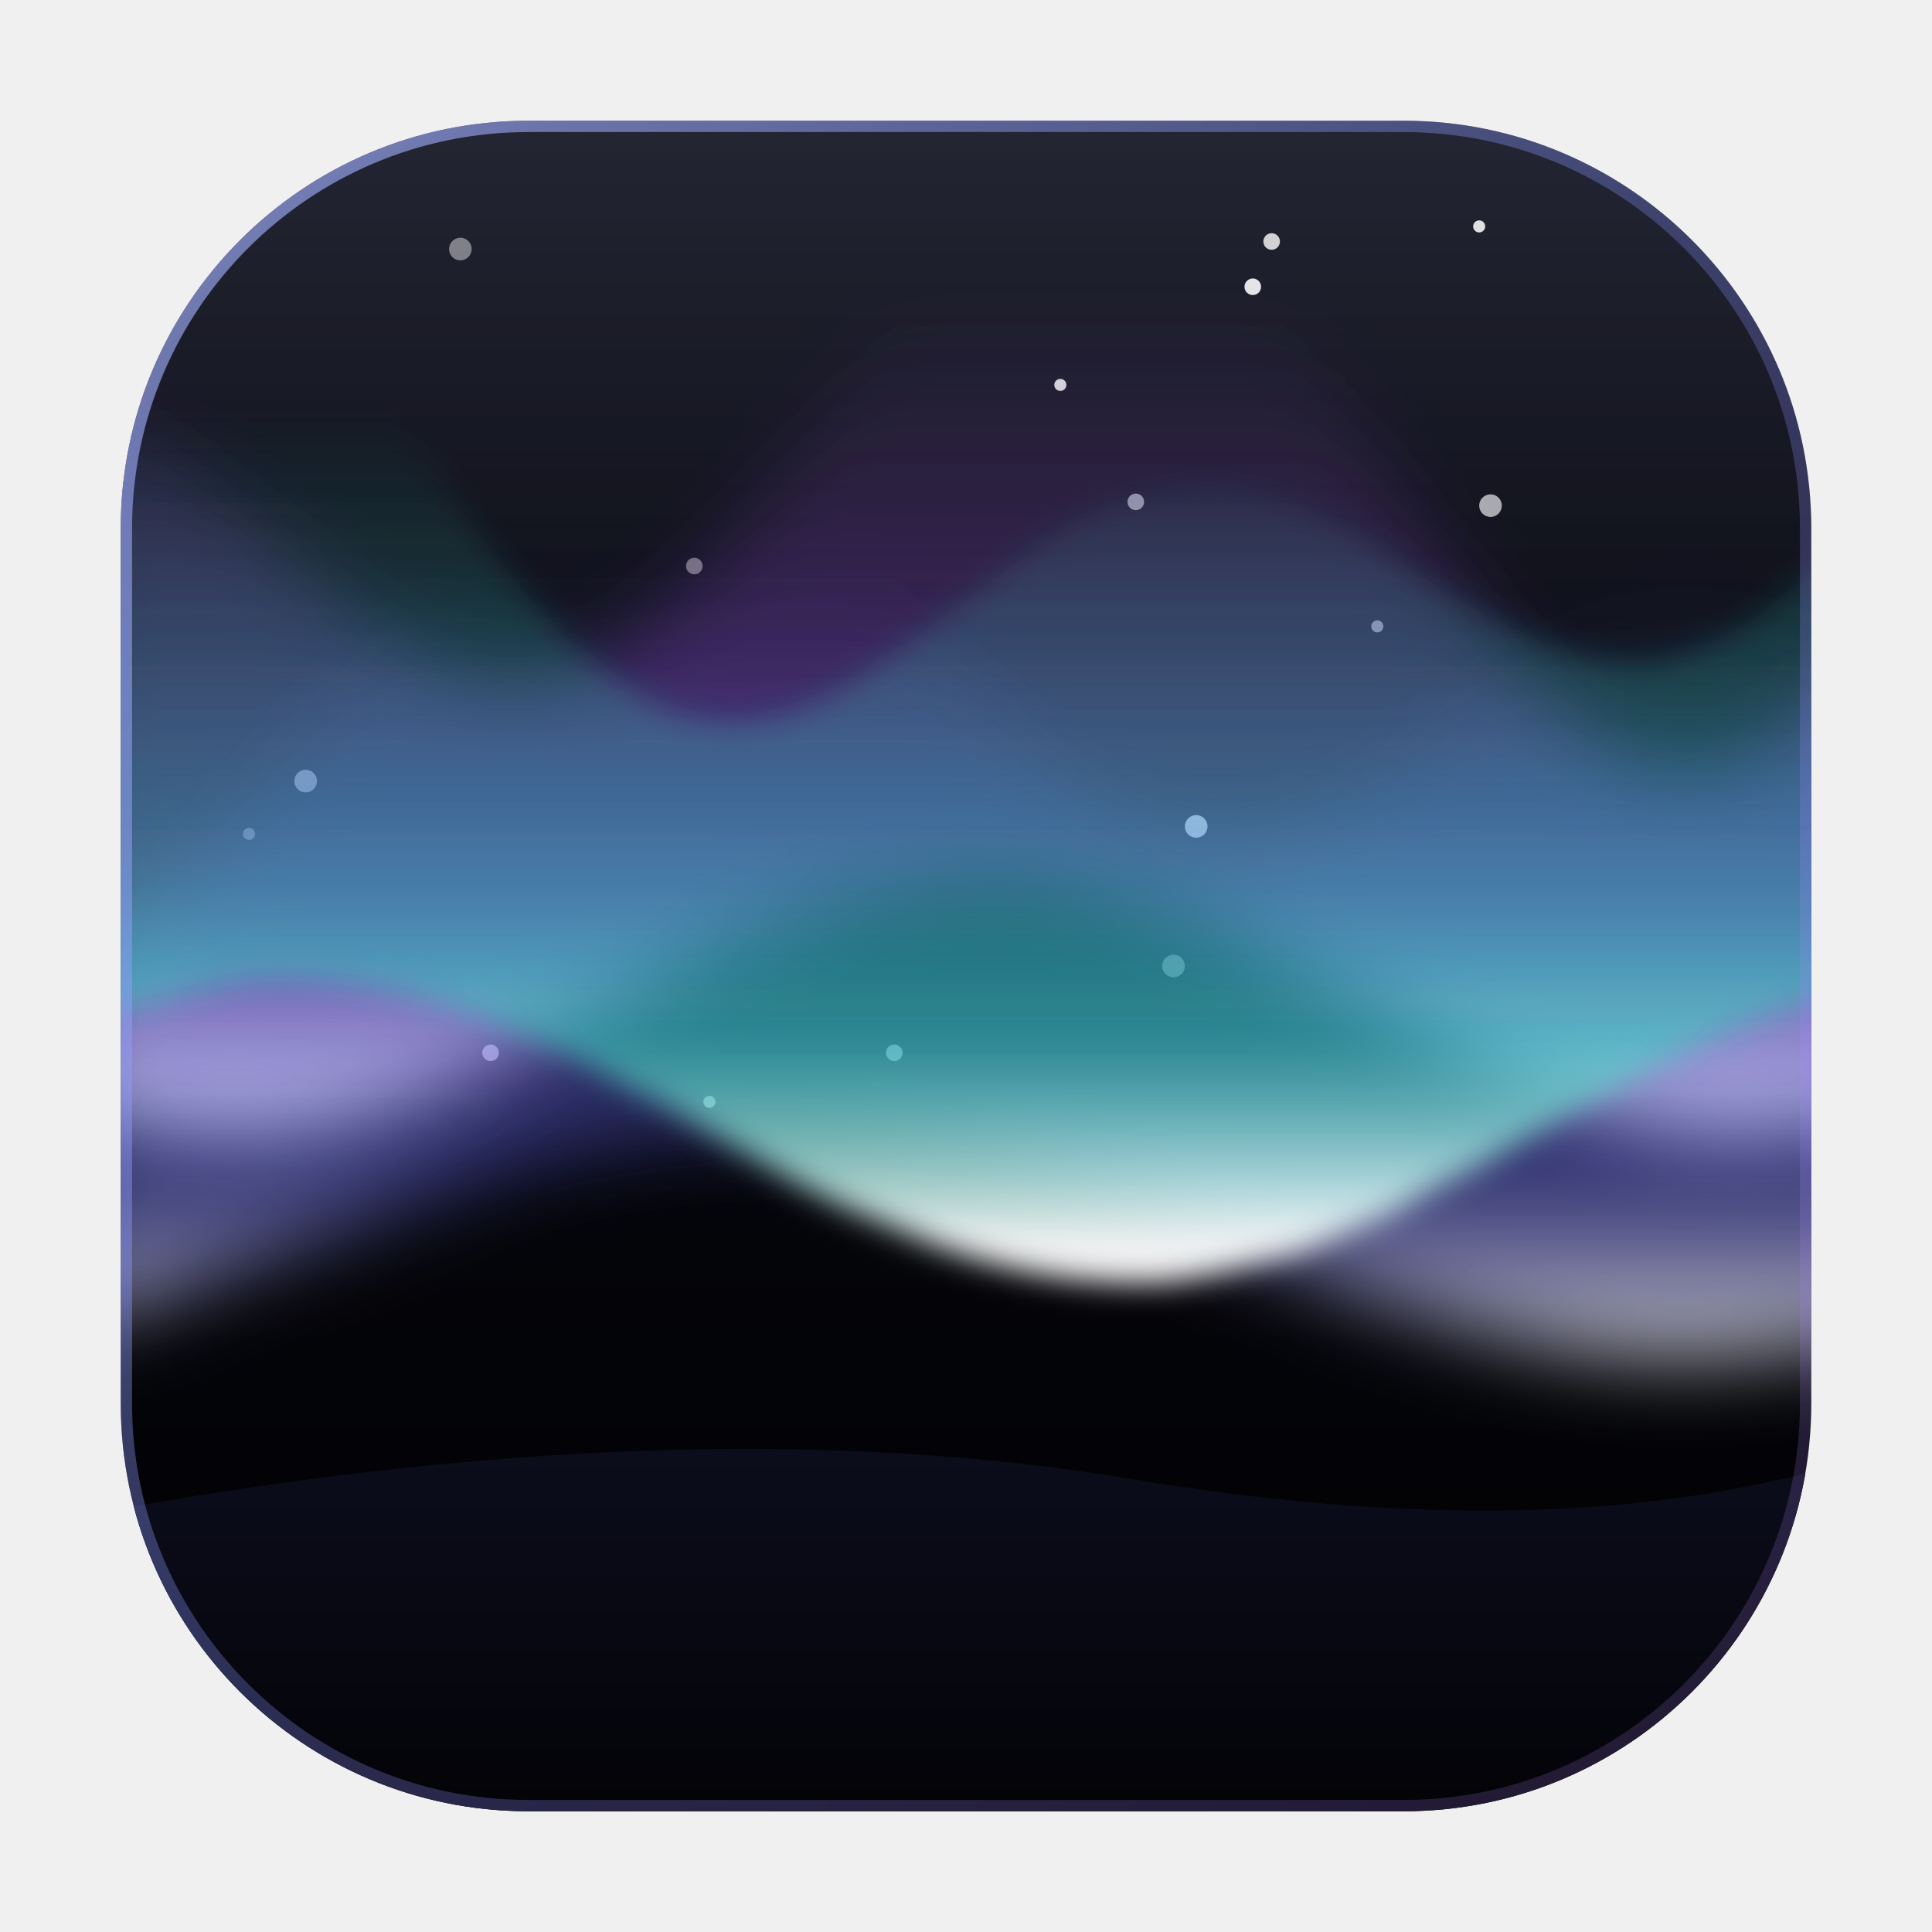
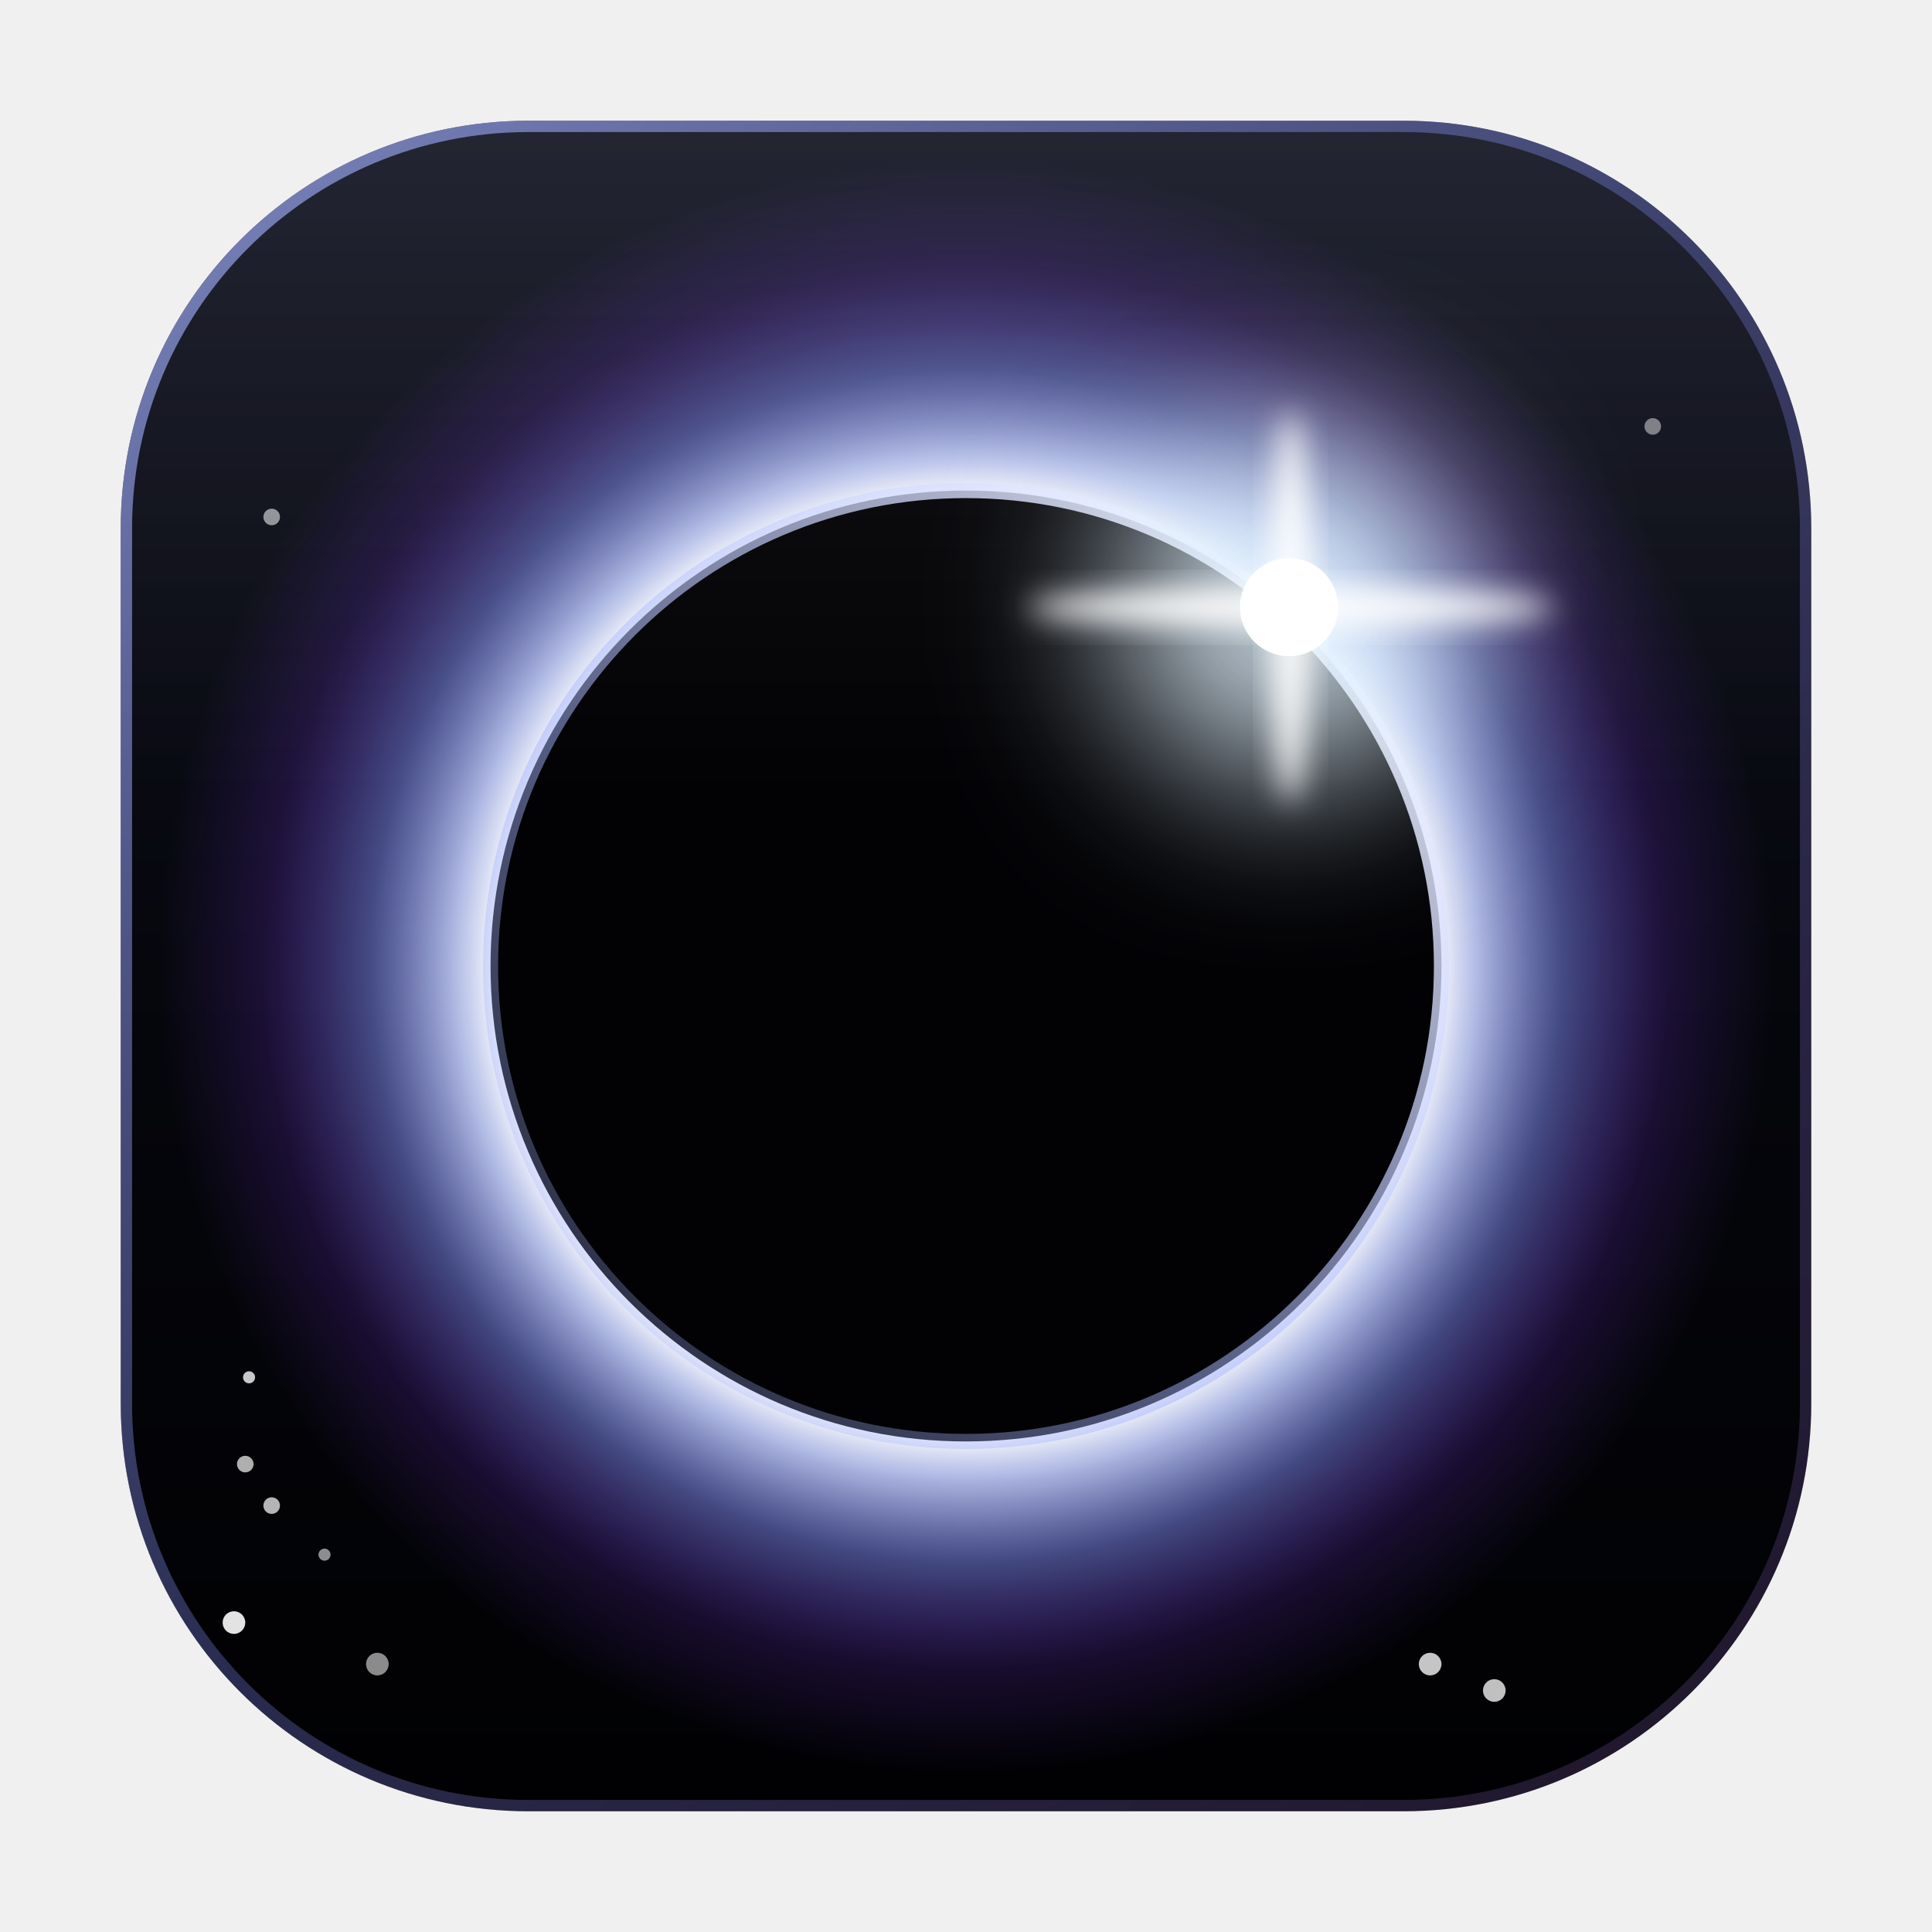
<svg xmlns="http://www.w3.org/2000/svg" viewBox="0 0 512 512" width="512" height="512">
  <defs>
    <linearGradient id="bg" x1="0" y1="0" x2="0" y2="1">
      <stop offset="0" stop-color="#101221" />
      <stop offset=".55" stop-color="#05060b" />
      <stop offset="1" stop-color="#010103" />
    </linearGradient>
    <linearGradient id="edge" x1="0" y1="0" x2="1" y2="1">
      <stop offset="0" stop-color="#a5b4fc" stop-opacity=".7" />
      <stop offset=".5" stop-color="#818cf8" stop-opacity=".3" />
      <stop offset="1" stop-color="#c084fc" stop-opacity=".15" />
    </linearGradient>
    <linearGradient id="sheen" x1="0" y1="0" x2="0" y2="1">
      <stop offset="0" stop-color="#fff" stop-opacity=".08" />
      <stop offset=".4" stop-color="#fff" stop-opacity="0" />
    </linearGradient>
    <filter id="b4" x="-50%" y="-50%" width="200%" height="200%">
      <feGaussianBlur stdDeviation="4" />
    </filter>
    <filter id="b10" x="-100%" y="-100%" width="300%" height="300%">
      <feGaussianBlur stdDeviation="10" />
    </filter>
    <filter id="b22" x="-100%" y="-100%" width="300%" height="300%">
      <feGaussianBlur stdDeviation="22" />
    </filter>
    <clipPath id="tile">
      <rect x="32" y="32" width="448" height="448" rx="108" />
    </clipPath>
-     <linearGradient id="g1" x1="0" y1="110" x2="0" y2="330" gradientUnits="userSpaceOnUse">
-       <stop offset="0" stop-color="#2dd4bf" stop-opacity="0" />
-       <stop offset=".75" stop-color="#2dd4bf" stop-opacity=".55" />
-       <stop offset="1" stop-color="#ffffff" stop-opacity=".95" />
-     </linearGradient>
-     <linearGradient id="g2" x1="0" y1="80" x2="0" y2="290" gradientUnits="userSpaceOnUse">
-       <stop offset="0" stop-color="#a855f7" stop-opacity="0" />
-       <stop offset=".75" stop-color="#a855f7" stop-opacity=".55" />
-       <stop offset="1" stop-color="#ffffff" stop-opacity=".95" />
-     </linearGradient>
-     <linearGradient id="g3" x1="0" y1="150" x2="0" y2="360" gradientUnits="userSpaceOnUse">
-       <stop offset="0" stop-color="#6366f1" stop-opacity="0" />
-       <stop offset=".75" stop-color="#6366f1" stop-opacity=".55" />
-       <stop offset="1" stop-color="#ffffff" stop-opacity=".95" />
-     </linearGradient>
-     <linearGradient id="ground" x1="0" y1="0" x2="0" y2="1">
-       <stop offset="0" stop-color="#0c0d1c" />
-       <stop offset="1" stop-color="#010103" />
+     <radialGradient id="corona" cx="256" cy="256" r="214" gradientUnits="userSpaceOnUse">
+       <stop offset=".58" stop-color="#ffffff" />
+       <stop offset=".63" stop-color="#c7d2fe" stop-opacity=".9" />
+       <stop offset=".74" stop-color="#818cf8" stop-opacity=".5" />
+       <stop offset=".87" stop-color="#7c3aed" stop-opacity=".18" />
+       <stop offset="1" stop-color="#7c3aed" stop-opacity="0" />
+     </radialGradient>
+     <linearGradient id="limb" x1="1" y1="0" x2="0" y2="1">
+       <stop offset="0" stop-color="#fff" />
+       <stop offset=".6" stop-color="#a5b4fc" stop-opacity=".5" />
+       <stop offset="1" stop-color="#a5b4fc" stop-opacity=".15" />
    </linearGradient>
  </defs>
  <g clip-path="url(#tile)">
    <rect x="32" y="32" width="448" height="448" fill="url(#bg)" />
-     <circle cx="237" cy="279" r="2.2" fill="#fff" opacity="0.63" />
-     <circle cx="395" cy="134" r="3" fill="#fff" opacity="0.64" />
-     <circle cx="301" cy="133" r="2.2" fill="#fff" opacity="0.55" />
-     <circle cx="332" cy="76" r="2.2" fill="#fff" opacity="0.88" />
-     <circle cx="122" cy="66" r="3" fill="#fff" opacity="0.43" />
-     <circle cx="188" cy="292" r="1.6" fill="#fff" opacity="0.66" />
-     <circle cx="311" cy="256" r="3" fill="#fff" opacity="0.44" />
-     <circle cx="317" cy="219" r="3" fill="#fff" opacity="0.90" />
-     <circle cx="184" cy="150" r="2.2" fill="#fff" opacity="0.41" />
-     <circle cx="281" cy="102" r="1.6" fill="#fff" opacity="0.82" />
-     <circle cx="392" cy="60" r="1.6" fill="#fff" opacity="0.86" />
-     <circle cx="81" cy="207" r="3" fill="#fff" opacity="0.60" />
-     <circle cx="365" cy="166" r="1.6" fill="#fff" opacity="0.56" />
-     <circle cx="66" cy="221" r="1.6" fill="#fff" opacity="0.47" />
-     <circle cx="337" cy="64" r="2.2" fill="#fff" opacity="0.80" />
-     <circle cx="130" cy="279" r="2.2" fill="#fff" opacity="0.65" />
-     <path d="M 20 105 L 32 111 L 44 119 L 56 129 L 68 140 L 80 150 L 92 161 L 104 169 L 116 176 L 128 180 L 140 181 L 152 178 L 164 171 L 176 162 L 188 149 L 200 135 L 212 119 L 224 102 L 236 87 L 248 73 L 260 61 L 272 53 L 284 49 L 296 49 L 308 53 L 320 62 L 332 75 L 344 90 L 356 108 L 368 127 L 380 146 L 392 163 L 404 179 L 416 192 L 428 200 L 440 205 L 452 205 L 464 201 L 476 192 L 488 180 L 500 165 L 500 296 L 488 299 L 476 301 L 464 302 L 452 302 L 440 300 L 428 297 L 416 294 L 404 289 L 392 284 L 380 278 L 368 271 L 356 265 L 344 259 L 332 253 L 320 247 L 308 243 L 296 239 L 284 236 L 272 234 L 260 234 L 248 235 L 236 237 L 224 240 L 212 244 L 200 249 L 188 254 L 176 260 L 164 267 L 152 273 L 140 279 L 128 285 L 116 290 L 104 295 L 92 298 L 80 301 L 68 302 L 56 302 L 44 301 L 32 298 L 20 295 Z" fill="url(#g2)" filter="url(#b10)" opacity=".85" />
-     <path d="M 20 251 L 32 247 L 44 238 L 56 227 L 68 212 L 80 195 L 92 178 L 104 160 L 116 143 L 128 128 L 140 117 L 152 108 L 164 104 L 176 103 L 188 107 L 200 115 L 212 126 L 224 139 L 236 154 L 248 169 L 260 184 L 272 198 L 284 209 L 296 218 L 308 223 L 320 225 L 332 224 L 344 220 L 356 214 L 368 205 L 380 195 L 392 186 L 404 177 L 416 169 L 428 164 L 440 160 L 452 160 L 464 163 L 476 168 L 488 175 L 500 184 L 500 353 L 488 356 L 476 358 L 464 359 L 452 360 L 440 360 L 428 359 L 416 358 L 404 355 L 392 353 L 380 349 L 368 346 L 356 342 L 344 337 L 332 333 L 320 328 L 308 323 L 296 319 L 284 315 L 272 311 L 260 308 L 248 305 L 236 303 L 224 301 L 212 300 L 200 300 L 188 301 L 176 302 L 164 304 L 152 306 L 140 309 L 128 313 L 116 317 L 104 321 L 92 326 L 80 330 L 68 335 L 56 339 L 44 344 L 32 348 L 20 351 Z" fill="url(#g3)" filter="url(#b10)" opacity=".8" />
-     <path d="M 20 64 L 32 58 L 44 57 L 56 61 L 68 69 L 80 80 L 92 94 L 104 110 L 116 126 L 128 143 L 140 158 L 152 171 L 164 181 L 176 188 L 188 191 L 200 191 L 212 188 L 224 182 L 236 174 L 248 165 L 260 156 L 272 147 L 284 139 L 296 133 L 308 130 L 320 129 L 332 130 L 344 134 L 356 140 L 368 147 L 380 155 L 392 162 L 404 168 L 416 173 L 428 175 L 440 175 L 452 171 L 464 165 L 476 155 L 488 144 L 500 131 L 500 261 L 488 264 L 476 267 L 464 271 L 452 276 L 440 282 L 428 289 L 416 295 L 404 302 L 392 309 L 380 315 L 368 322 L 356 327 L 344 332 L 332 335 L 320 338 L 308 340 L 296 340 L 284 339 L 272 337 L 260 334 L 248 330 L 236 325 L 224 320 L 212 314 L 200 307 L 188 300 L 176 293 L 164 287 L 152 280 L 140 275 L 128 270 L 116 266 L 104 263 L 92 261 L 80 260 L 68 260 L 56 262 L 44 265 L 32 268 L 20 273 Z" fill="url(#g1)" filter="url(#b4)" />
-     <path d="M 20 402 Q 180 372 300 392 T 500 384 L 500 500 L 20 500 Z" fill="url(#ground)" />
+     <circle cx="65" cy="388" r="2.2" fill="#fff" opacity="0.68" />
+     <circle cx="66" cy="365" r="1.6" fill="#fff" opacity="0.78" />
+     <circle cx="72" cy="399" r="2.2" fill="#fff" opacity="0.70" />
+     <circle cx="438" cy="113" r="2.2" fill="#fff" opacity="0.45" />
+     <circle cx="396" cy="448" r="3" fill="#fff" opacity="0.75" />
+     <circle cx="86" cy="412" r="1.6" fill="#fff" opacity="0.55" />
+     <circle cx="72" cy="137" r="2.2" fill="#fff" opacity="0.55" />
+     <circle cx="100" cy="441" r="3" fill="#fff" opacity="0.54" />
+     <circle cx="379" cy="441" r="3" fill="#fff" opacity="0.77" />
+     <circle cx="62" cy="430" r="3" fill="#fff" opacity="0.89" />
+     <circle cx="256" cy="256" r="214" fill="url(#corona)" />
+     <circle cx="256" cy="256" r="126" fill="#020205" />
+     <circle cx="256" cy="256" r="126" fill="none" stroke="url(#limb)" stroke-width="4" />
+     <circle cx="341.6" cy="160.9" r="46" fill="#e0f2fe" opacity=".85" filter="url(#b22)" />
+     <ellipse cx="342" cy="161" rx="70" ry="5" fill="#fff" filter="url(#b4)" />
+     <ellipse cx="342" cy="161" rx="5" ry="52" fill="#fff" filter="url(#b4)" />
+     <circle cx="341.6" cy="160.9" r="13" fill="#fff" />
    <rect x="32" y="32" width="448" height="448" fill="url(#sheen)" />
  </g>
  <rect x="33.5" y="33.5" width="445" height="445" rx="106.5" fill="none" stroke="url(#edge)" stroke-width="3" />
</svg>
